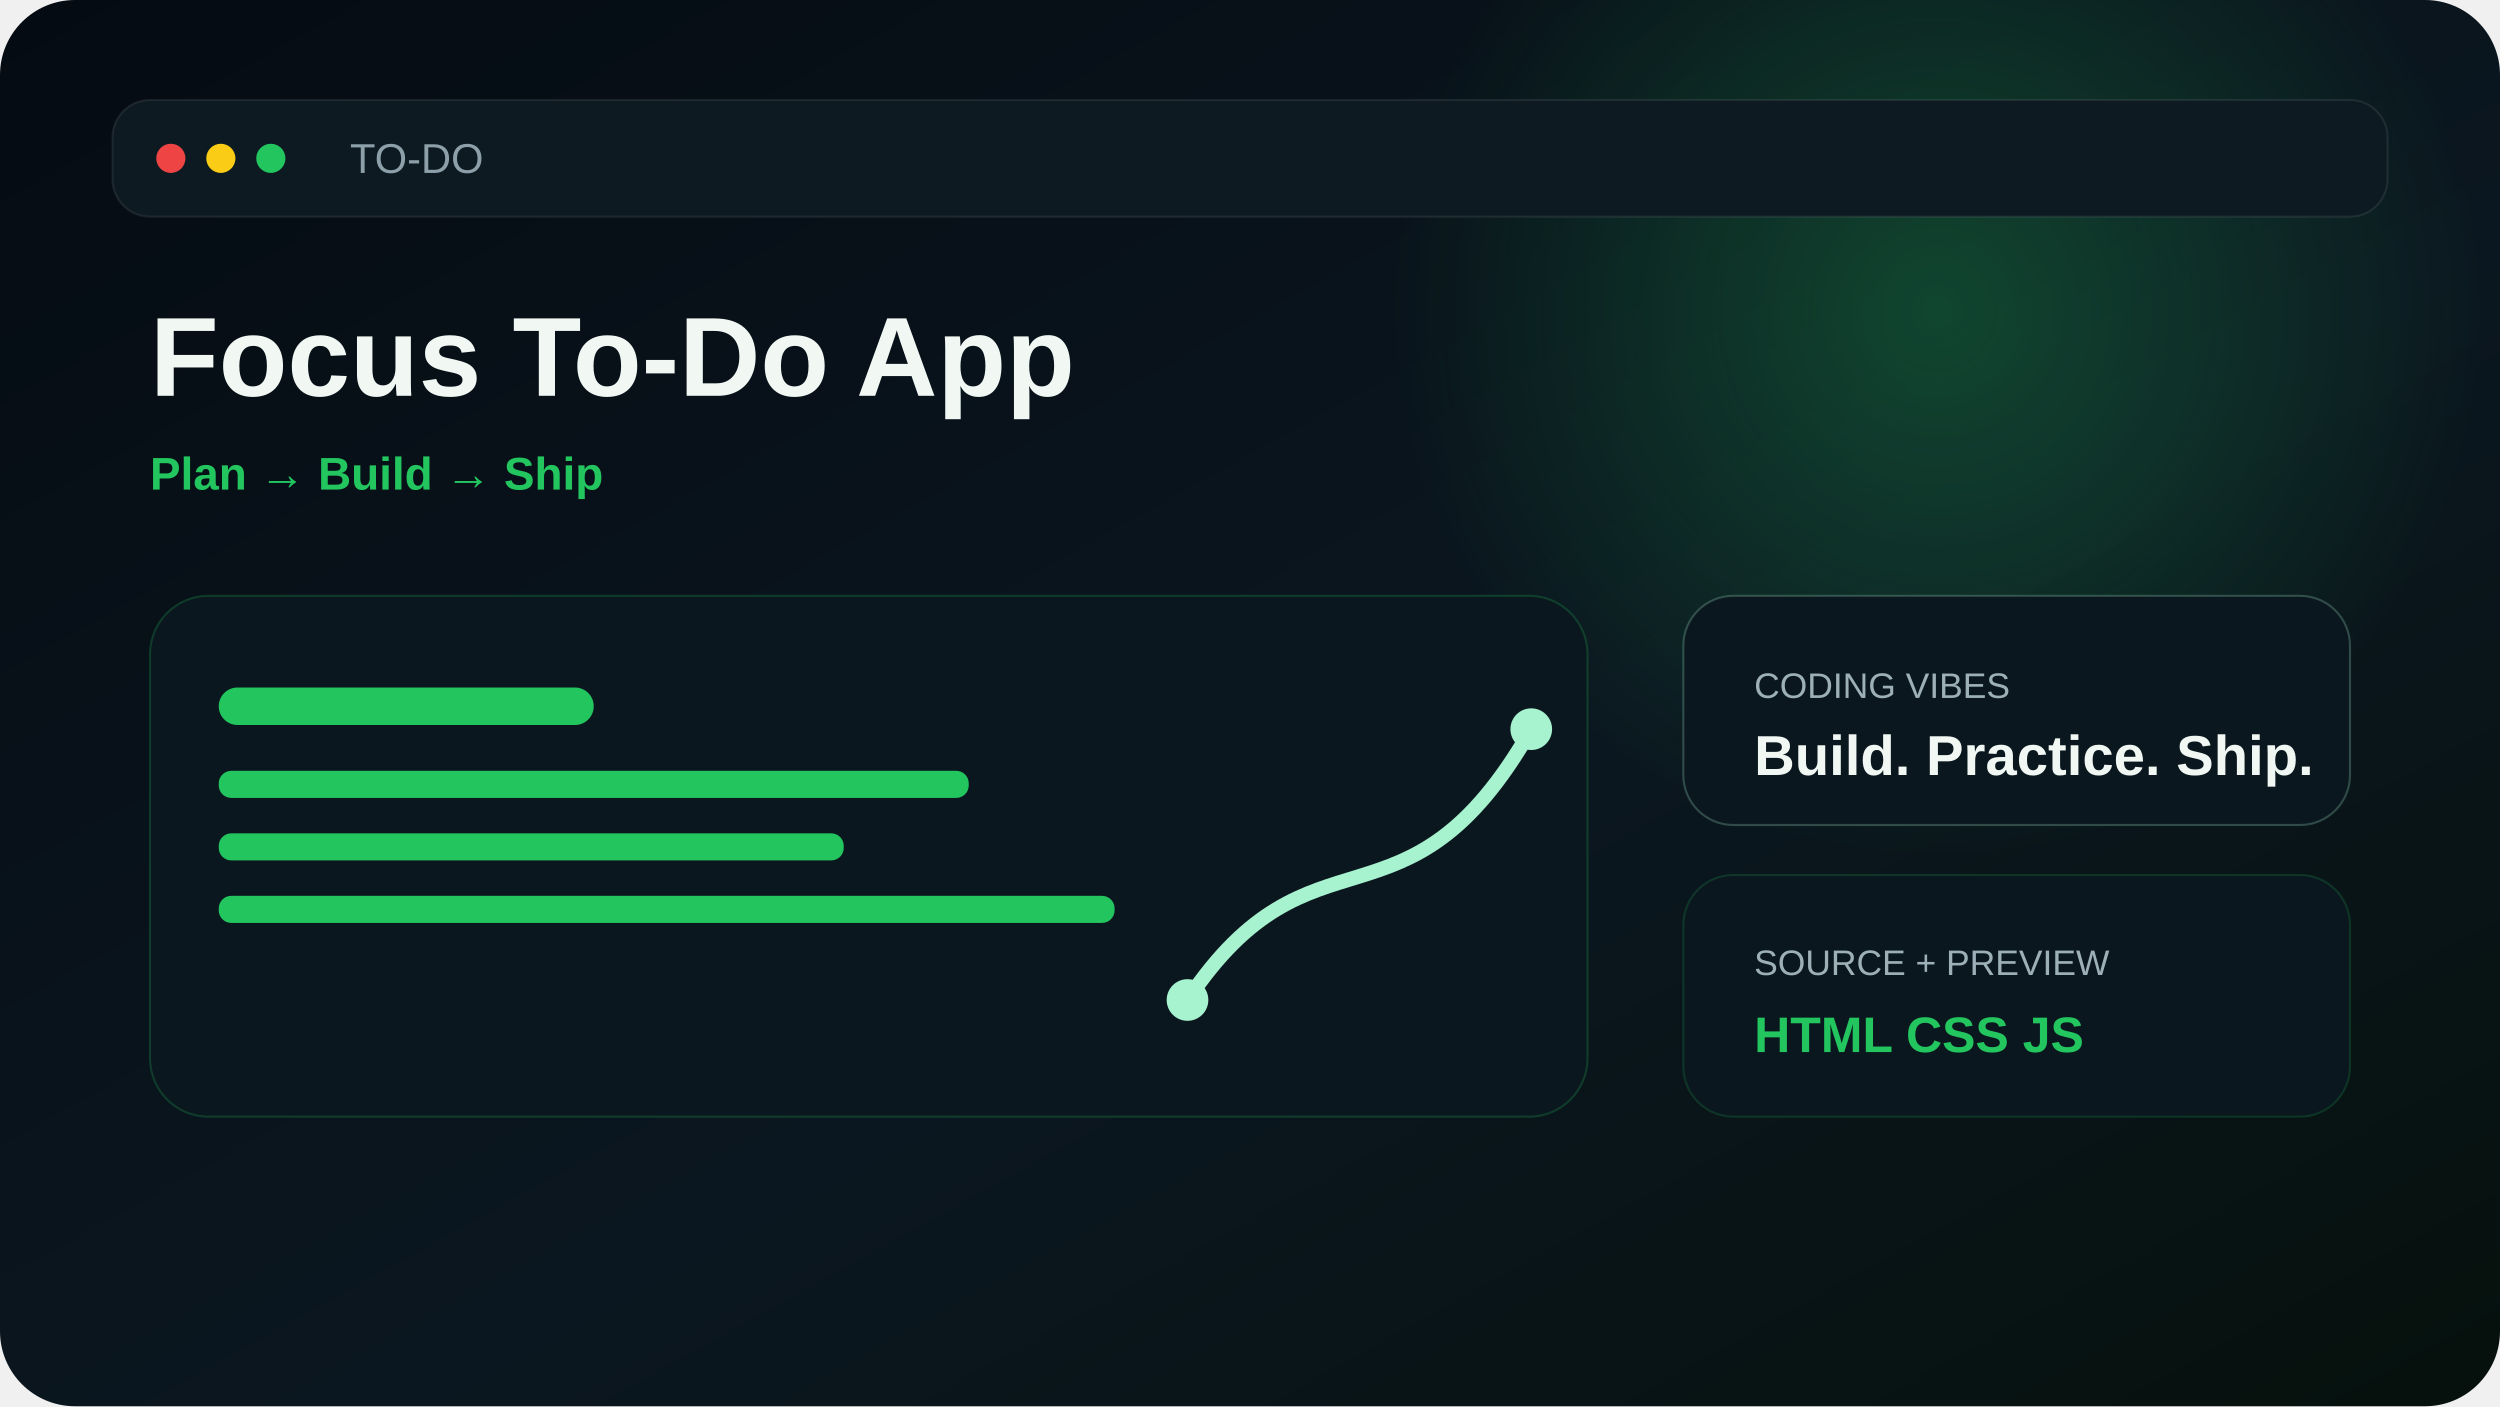
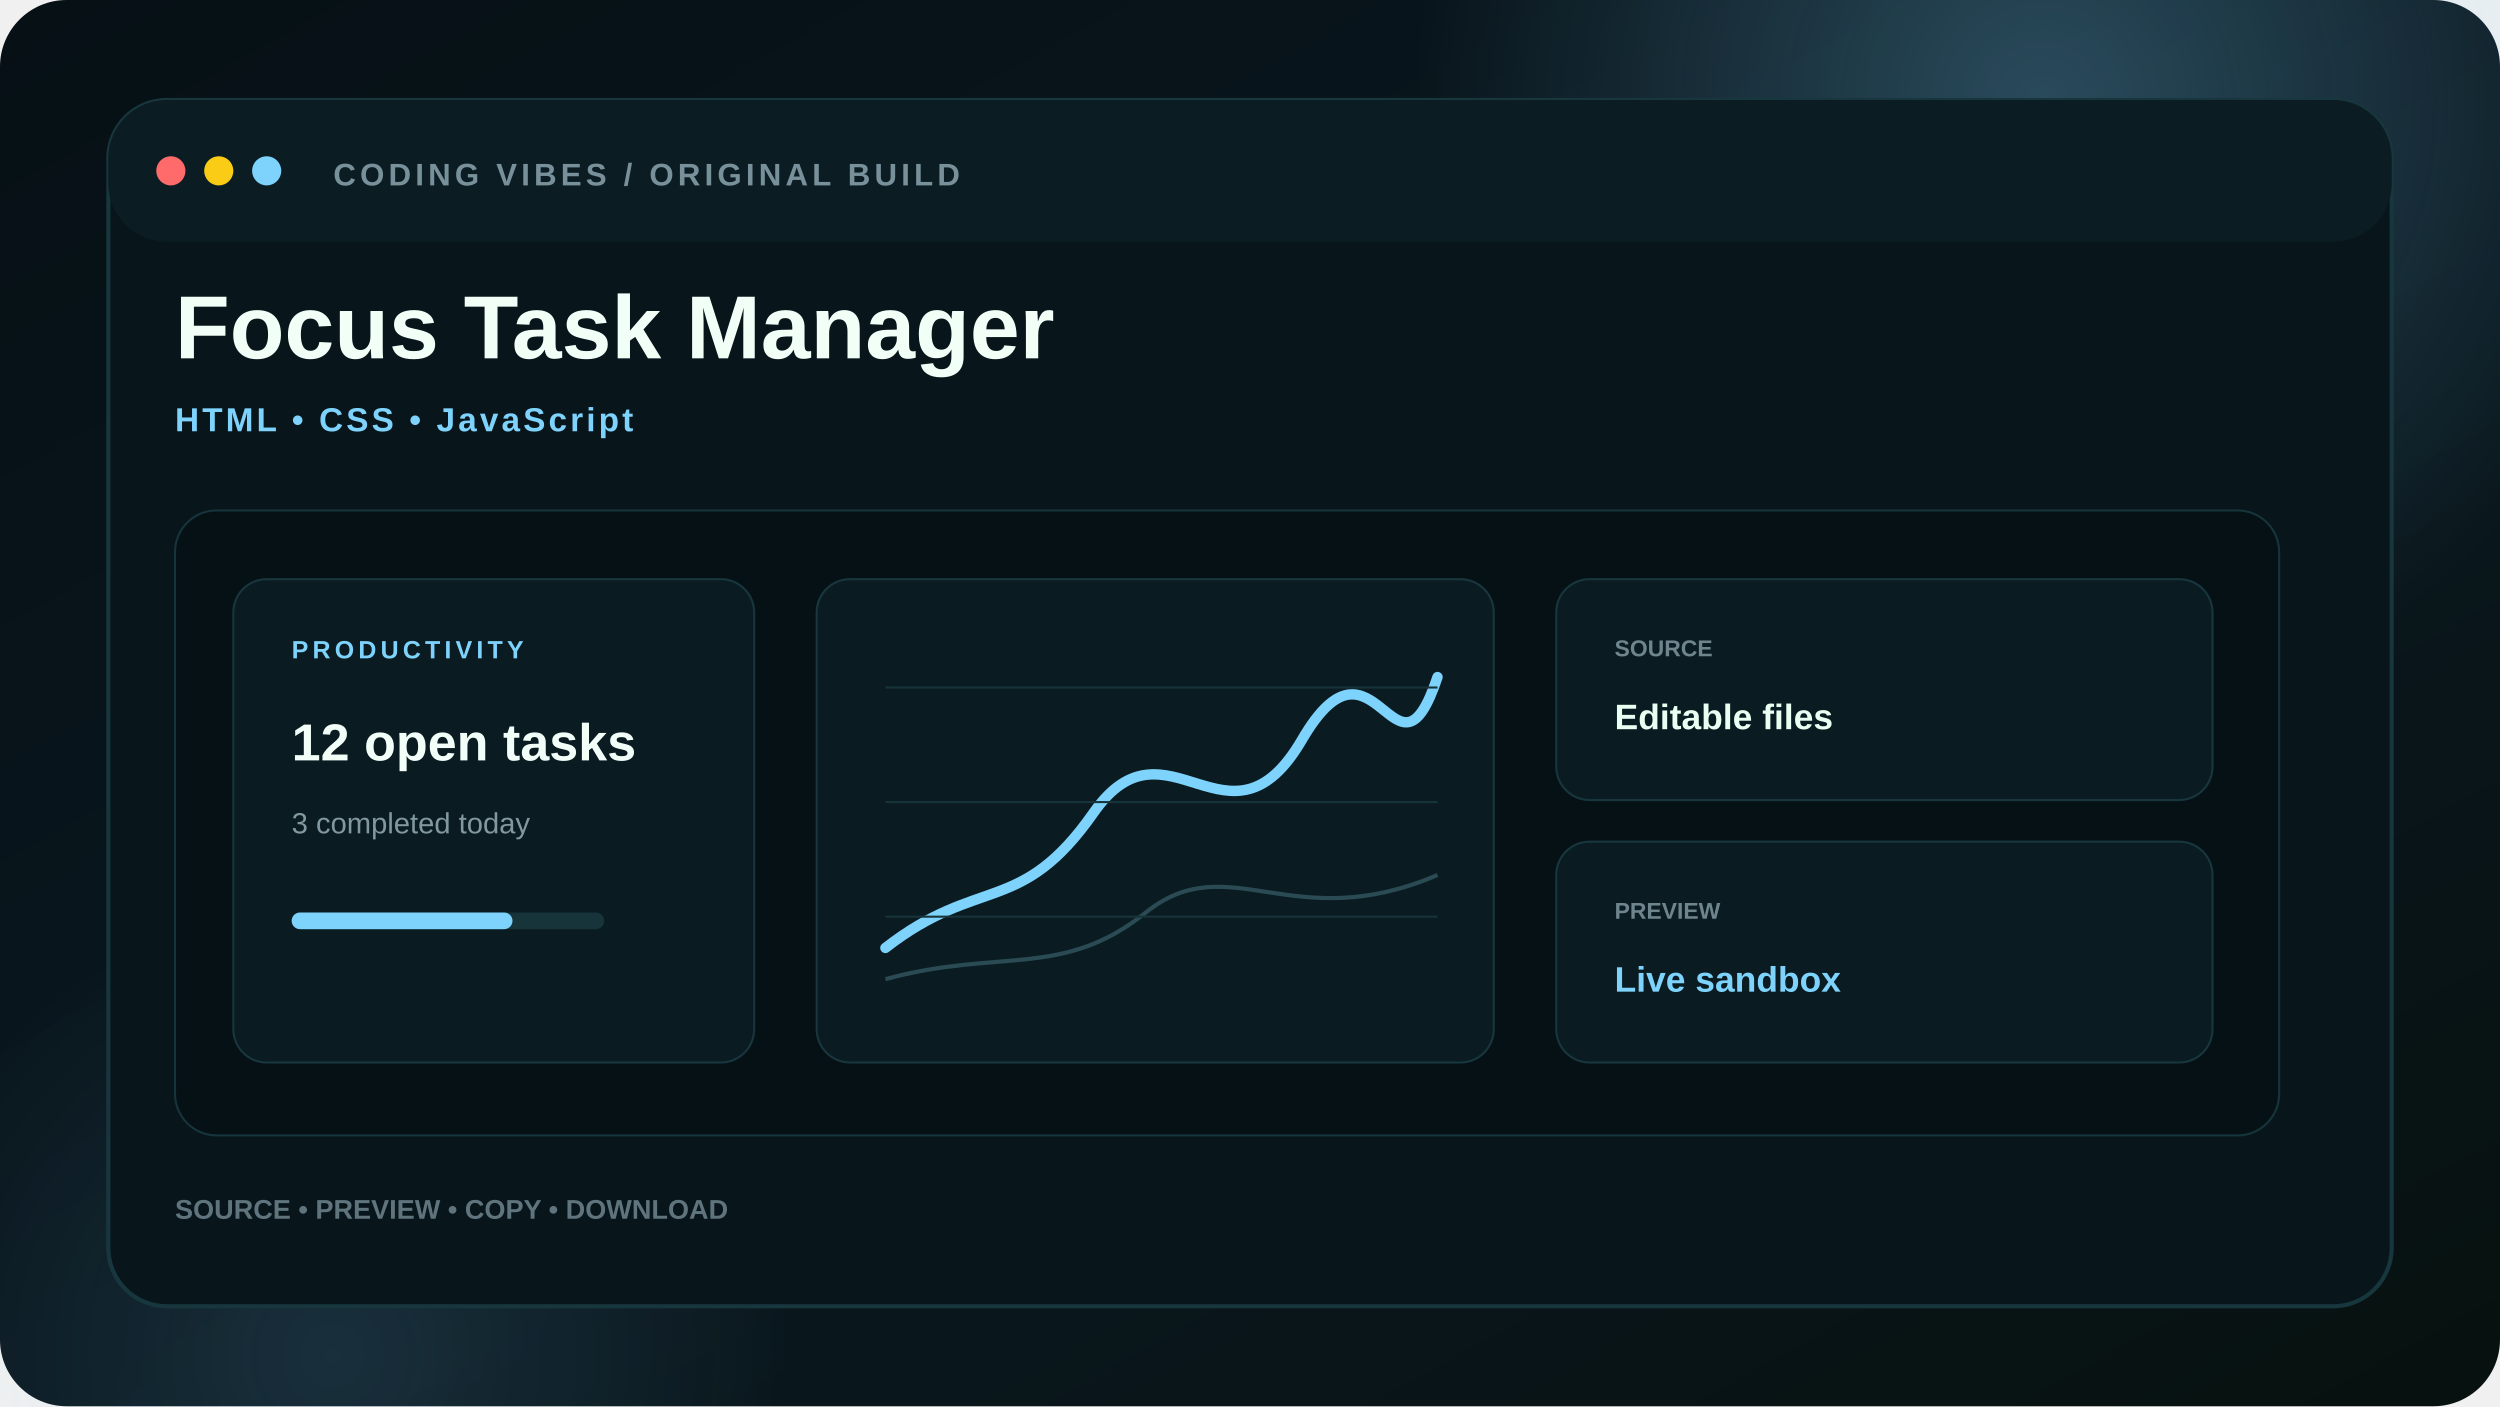
- <svg xmlns="http://www.w3.org/2000/svg" viewBox="0 0 1200 675">
+ <svg xmlns="http://www.w3.org/2000/svg" width="1200" height="675" viewBox="0 0 1200 675" role="img" aria-labelledby="title desc">
  <defs>
    <linearGradient id="bg" x1="0" y1="0" x2="1" y2="1">
-       <stop stop-color="#050b12" />
-       <stop offset=".58" stop-color="#0b1720" />
-       <stop offset="1" stop-color="#06110d" />
+       <stop stop-color="#061015" />
+       <stop offset=".55" stop-color="#0A1820" />
+       <stop offset="1" stop-color="#07110F" />
    </linearGradient>
    <radialGradient id="glow">
-       <stop stop-color="#22c55e" stop-opacity=".28" />
-       <stop offset="1" stop-color="#22c55e" stop-opacity="0" />
+       <stop stop-color="#7DD3FC" stop-opacity=".28" />
+       <stop offset="1" stop-color="#7DD3FC" stop-opacity="0" />
    </radialGradient>
+     <filter id="shadow">
+       <feDropShadow dx="0" dy="18" stdDeviation="25" flood-color="#000" flood-opacity=".42" />
+     </filter>
  </defs>
-   <rect width="1200" height="675" rx="36" fill="url(#bg)" />
-   <circle cx="930" cy="150" r="260" fill="url(#glow)" />
-   <rect x="54" y="48" width="1092" height="56" rx="18" fill="#0d1a21" stroke="#ffffff" stroke-opacity=".08" />
-   <circle cx="82" cy="76" r="7" fill="#ef4444" />
-   <circle cx="106" cy="76" r="7" fill="#facc15" />
-   <circle cx="130" cy="76" r="7" fill="#22c55e" />
-   <text x="168" y="83" fill="#8da0aa" font-family="Arial,sans-serif" font-size="20">TO-DO</text>
-   <text x="72" y="190" fill="#f1f8f4" font-family="Arial,sans-serif" font-size="54" font-weight="800">Focus To-Do App</text>
-   <text x="72" y="235" fill="#22c55e" font-family="Arial,sans-serif" font-size="22" font-weight="700">Plan  →  Build  →  Ship</text>
-   <rect x="72" y="286" width="690" height="250" rx="28" fill="#0b171e" stroke="#22c55e" stroke-opacity=".22" />
-   <rect x="808" y="286" width="320" height="110" rx="24" fill="#0b171e" stroke="#a7f3d0" stroke-opacity=".24" />
-   <rect x="808" y="420" width="320" height="116" rx="24" fill="#0b171e" stroke="#22c55e" stroke-opacity=".18" />
-   <g fill="#22c55e">
-     <rect x="105" y="330" width="180" height="18" rx="9" />
-     <rect x="105" y="370" width="360" height="13" rx="6" />
-     <rect x="105" y="400" width="300" height="13" rx="6" />
-     <rect x="105" y="430" width="430" height="13" rx="6" />
-   </g>
-   <path d="M570 480 C630 390 675 455 735 350" fill="none" stroke="#a7f3d0" stroke-width="7" stroke-linecap="round" />
-   <circle cx="570" cy="480" r="10" fill="#a7f3d0" />
-   <circle cx="735" cy="350" r="10" fill="#a7f3d0" />
-   <text x="842" y="335" fill="#9db0b8" font-family="Arial,sans-serif" font-size="17">CODING VIBES</text>
-   <text x="842" y="372" fill="#f1f8f4" font-family="Arial,sans-serif" font-size="27" font-weight="700">Build. Practice. Ship.</text>
-   <text x="842" y="468" fill="#9db0b8" font-family="Arial,sans-serif" font-size="17">SOURCE + PREVIEW</text>
-   <text x="842" y="505" fill="#22c55e" font-family="Arial,sans-serif" font-size="24" font-weight="700">HTML  CSS  JS</text>
+   <rect width="1200" height="675" rx="32" fill="url(#bg)" />
+   <circle cx="980" cy="50" r="300" fill="url(#glow)" />
+   <circle cx="160" cy="650" r="220" fill="url(#glow)" opacity=".45" />
+   <rect x="52" y="48" width="1096" height="579" rx="28" fill="#08151B" stroke="#17363D" stroke-width="2" />
+   <rect x="52" y="48" width="1096" height="68" rx="28" fill="#0B1C23" />
+   <circle cx="82" cy="82" r="7" fill="#FF6B6B" />
+   <circle cx="105" cy="82" r="7" fill="#FACC15" />
+   <circle cx="128" cy="82" r="7" fill="#7DD3FC" />
+   <text x="160" y="89" fill="#78909A" font-family="Arial,sans-serif" font-size="15" font-weight="700" letter-spacing="2">CODING VIBES / ORIGINAL BUILD</text>
+   <text x="84" y="172" fill="#F1FFF7" font-family="Arial,sans-serif" font-size="43" font-weight="800">Focus Task Manager</text>
+   <text x="84" y="207" fill="#7DD3FC" font-family="Arial,sans-serif" font-size="16" font-weight="700" letter-spacing="1.5">HTML • CSS • JavaScript</text>
+   <rect x="84" y="245" width="1010" height="300" rx="20" fill="#061116" stroke="#16343B" />
+   <rect x="112" y="278" width="250" height="232" rx="16" fill="#0A1B21" stroke="#17363D" />
+   <text x="140" y="316" fill="#7DD3FC" font-family="Arial,sans-serif" font-size="12" font-weight="800" letter-spacing="2">PRODUCTIVITY</text>
+   <text x="140" y="365" fill="#F2FFF8" font-family="Arial,sans-serif" font-size="25" font-weight="800">12 open tasks</text>
+   <text x="140" y="400" fill="#8298A1" font-family="Arial,sans-serif" font-size="14">3 completed today</text>
+   <rect x="140" y="438" width="150" height="8" rx="4" fill="#17343B" />
+   <rect x="140" y="438" width="106" height="8" rx="4" fill="#7DD3FC" />
+   <rect x="392" y="278" width="325" height="232" rx="16" fill="#0A1B21" stroke="#17363D" />
+   <path d="M425 455 C470 420 490 440 525 390 S590 415 625 355 S670 385 690 325" fill="none" stroke="#7DD3FC" stroke-width="5" stroke-linecap="round" />
+   <path d="M425 470 C480 455 510 470 550 438 S620 450 690 420" fill="none" stroke="#2A4B53" stroke-width="2" />
+   <line x1="425" y1="330" x2="690" y2="330" stroke="#17343B" />
+   <line x1="425" y1="385" x2="690" y2="385" stroke="#17343B" />
+   <line x1="425" y1="440" x2="690" y2="440" stroke="#17343B" />
+   <rect x="747" y="278" width="315" height="106" rx="16" fill="#0A1B21" stroke="#17363D" />
+   <rect x="747" y="404" width="315" height="106" rx="16" fill="#0A1B21" stroke="#17363D" />
+   <text x="775" y="315" fill="#6F858E" font-family="Arial,sans-serif" font-size="11" font-weight="800">SOURCE</text>
+   <text x="775" y="350" fill="#E8FFF2" font-family="Arial,sans-serif" font-size="17" font-weight="700">Editable files</text>
+   <text x="775" y="441" fill="#6F858E" font-family="Arial,sans-serif" font-size="11" font-weight="800">PREVIEW</text>
+   <text x="775" y="476" fill="#7DD3FC" font-family="Arial,sans-serif" font-size="17" font-weight="700">Live sandbox</text>
+   <text x="84" y="585" fill="#5F747D" font-family="Arial,sans-serif" font-size="13" font-weight="700">SOURCE • PREVIEW • COPY • DOWNLOAD</text>
</svg>
